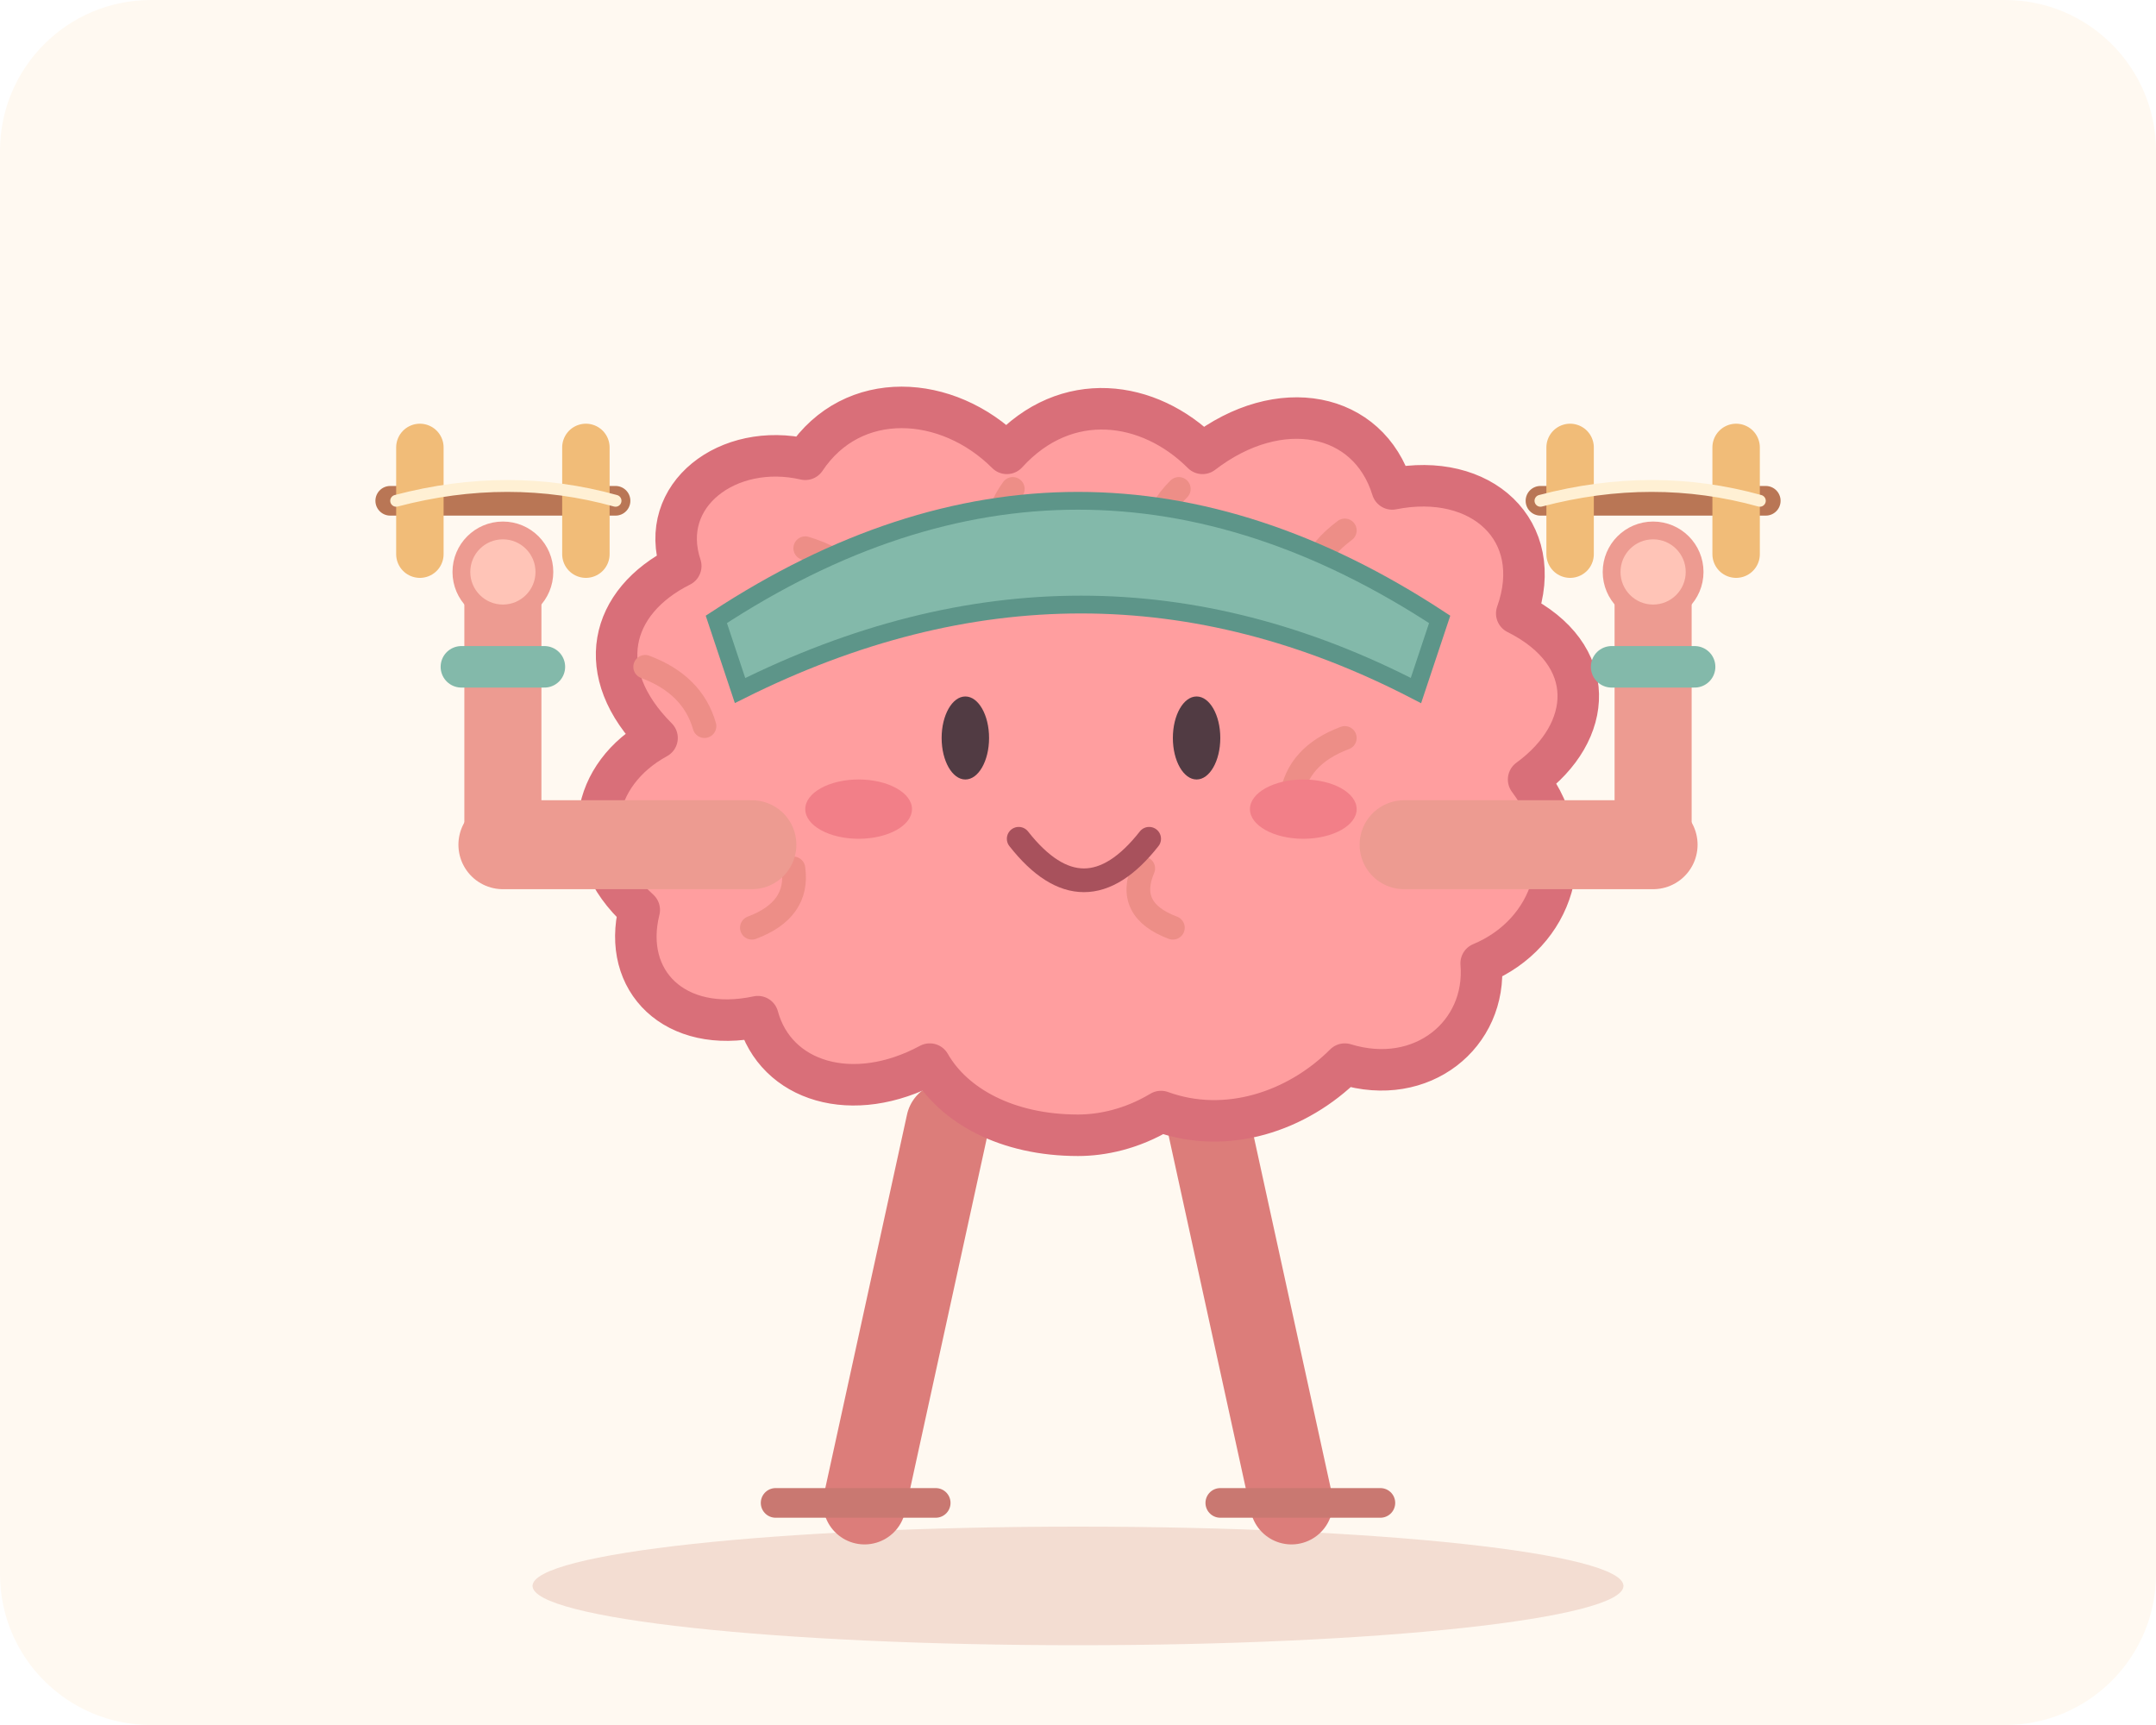
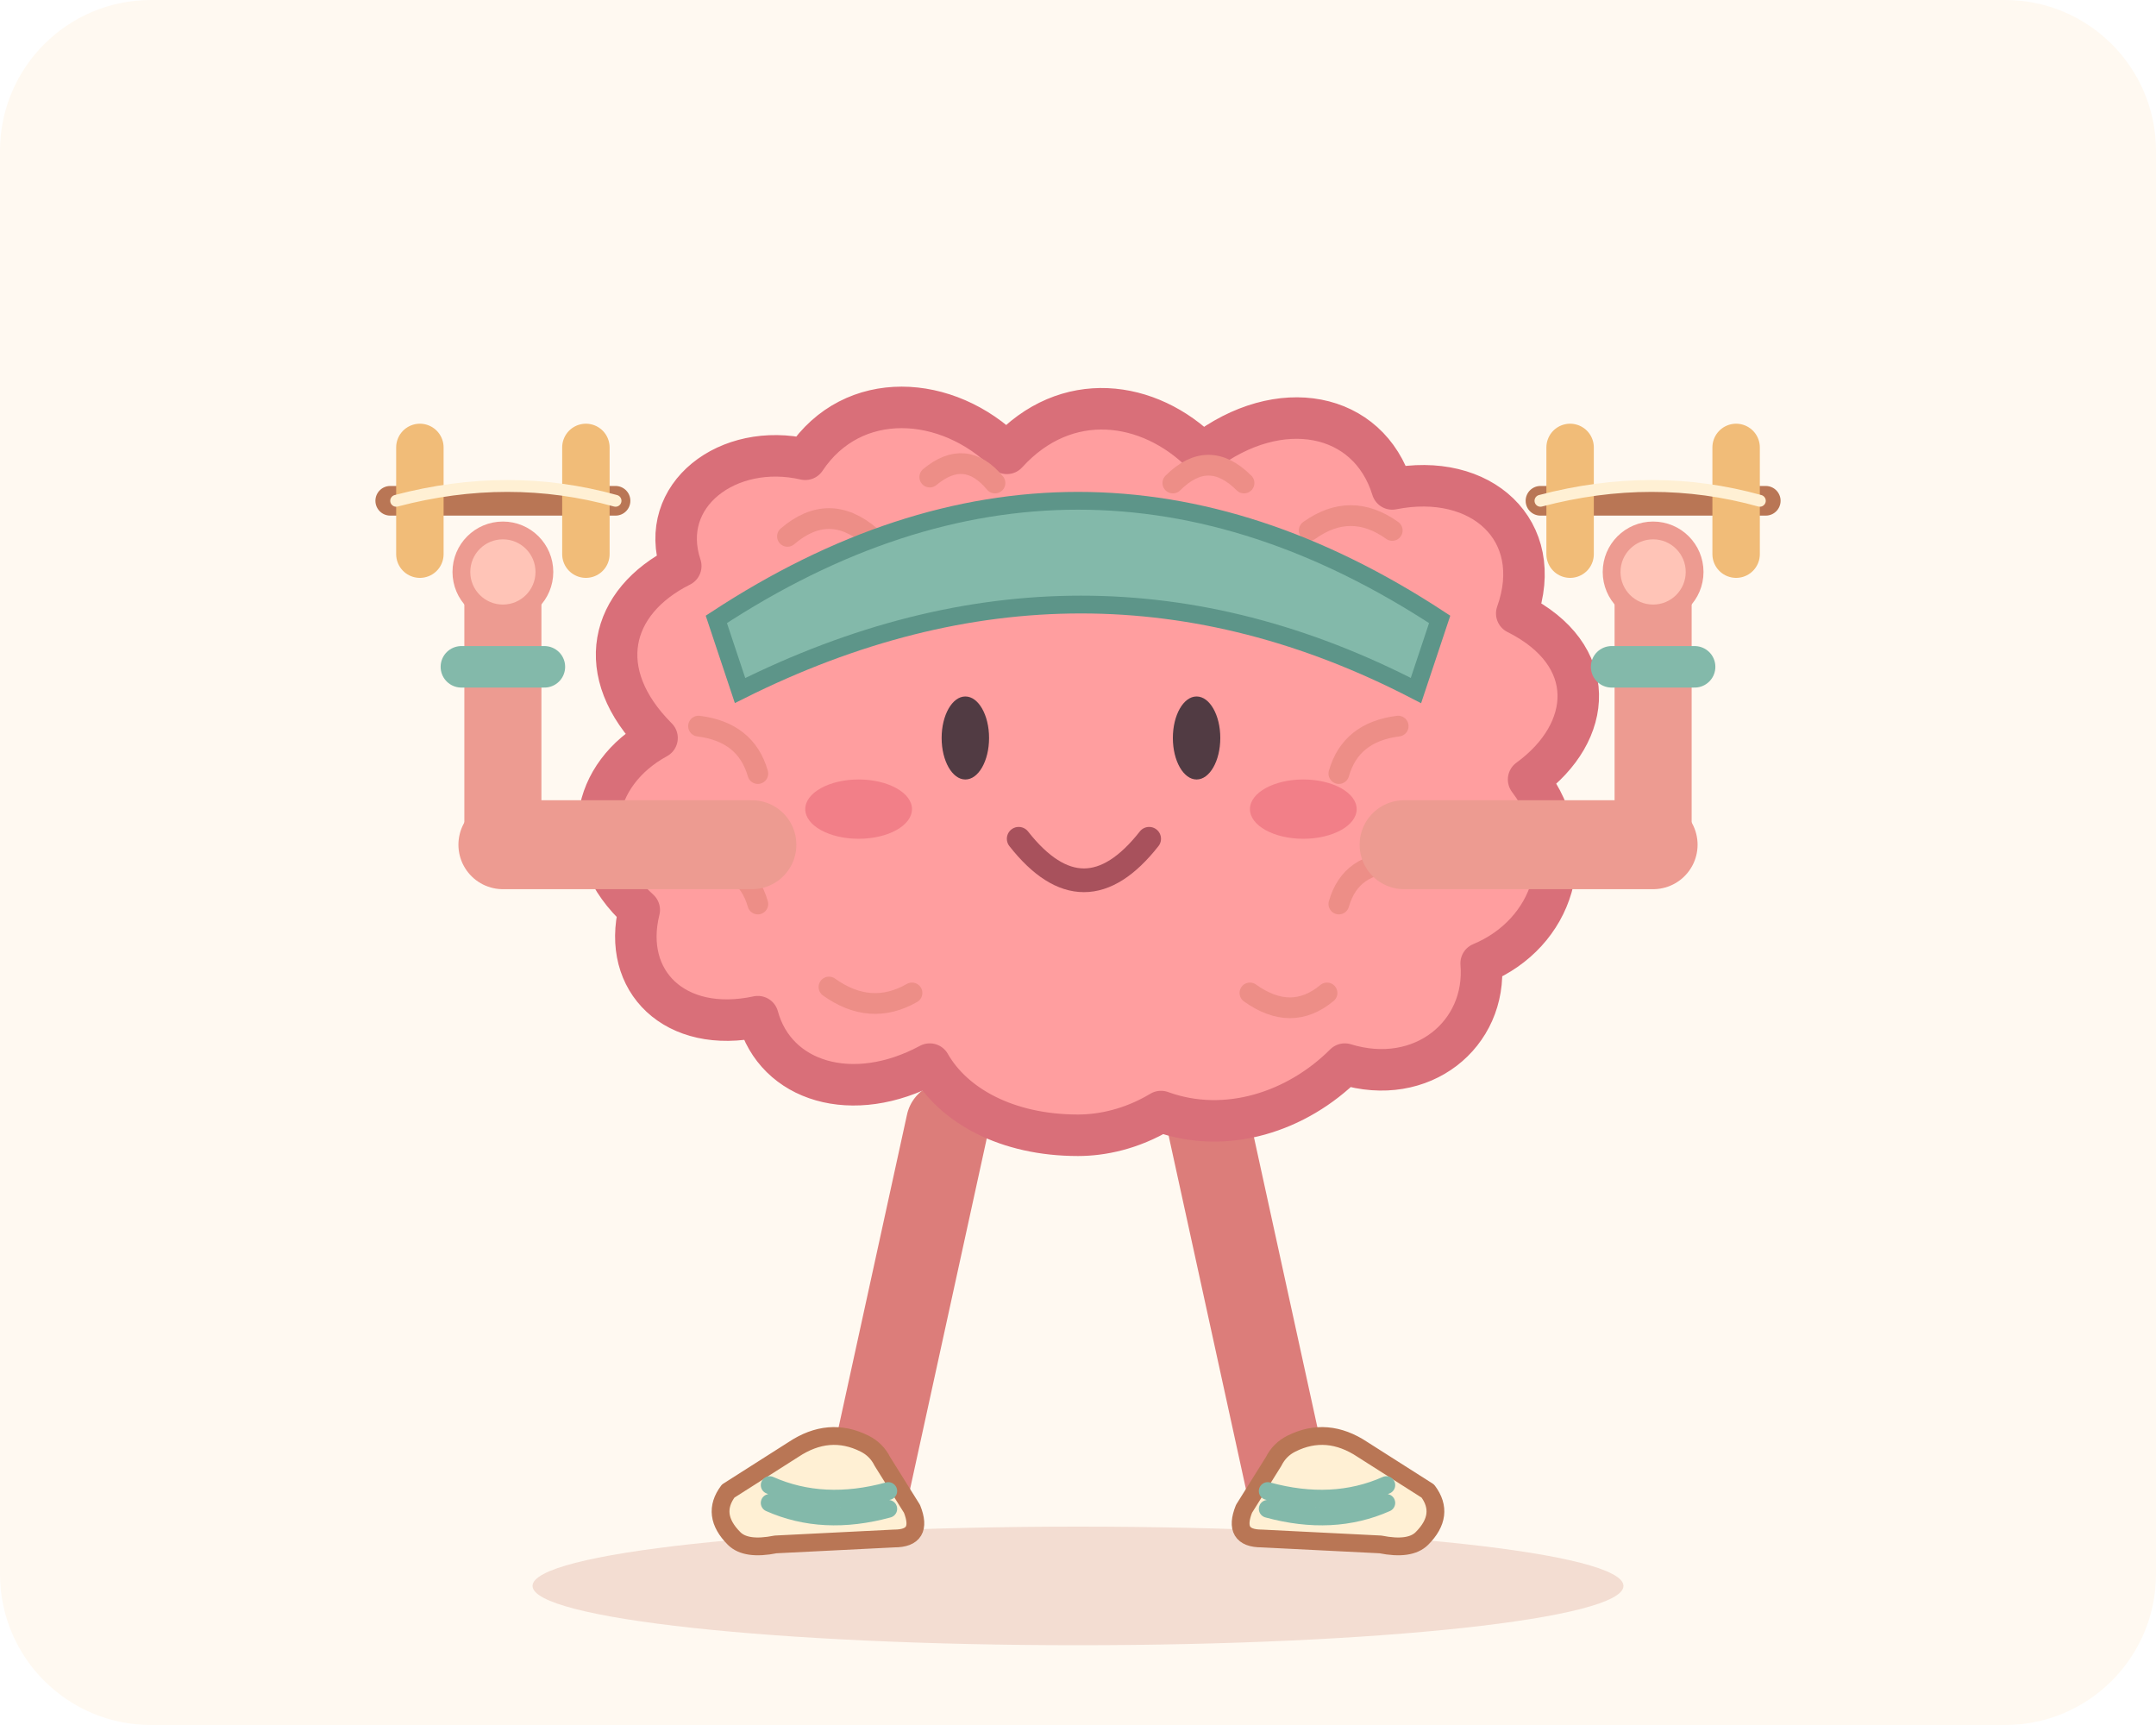
<svg xmlns="http://www.w3.org/2000/svg" viewBox="0 0 400 320" role="img" aria-labelledby="title desc">
  <style>
    .upperL,.upperR,.foreL,.foreR{transform-box:view-box}
    .upperL{transform-origin:145px 157px;animation:raiseL 1.7s ease-in-out infinite}.upperR{transform-origin:255px 157px;animation:raiseR 1.7s ease-in-out infinite}
    .foreL{transform-origin:103px 157px;animation:foreL 1.7s ease-in-out infinite}.foreR{transform-origin:297px 157px;animation:foreR 1.7s ease-in-out infinite}
    .body{transform-box:fill-box;transform-origin:center;animation:bob 1.7s ease-in-out infinite}
    @keyframes raiseL{0%,100%{transform:rotate(0)}48%,66%{transform:rotate(90deg)}}@keyframes raiseR{0%,100%{transform:rotate(0)}48%,66%{transform:rotate(-90deg)}}
    @keyframes foreL{0%,100%{transform:rotate(0)}48%,66%{transform:rotate(-90deg)}}@keyframes foreR{0%,100%{transform:rotate(0)}48%,66%{transform:rotate(90deg)}}
    @keyframes bob{50%{transform:translateY(-2px) rotate(.5deg)}}
    @media(prefers-reduced-motion:reduce){.upperL,.upperR,.foreL,.foreR,.body{animation:none}}
  </style>
  <rect width="400" height="320" rx="28" fill="#fff9f1" />
  <g transform="translate(200 160) scale(1.1) translate(-200 -160)">
    <ellipse cx="200" cy="282" rx="92" ry="10" fill="#f3ddd2" />
    <g class="body">
      <path d="M178 204l-14 64m58-64 14 64" fill="none" stroke="#dc7d7a" stroke-width="14" stroke-linecap="round" />
-       <path d="M149 268h27m48 0h27" stroke="#c97871" stroke-width="5" stroke-linecap="round" />
+       <g stroke-linejoin="round">
+         <path d="M164 258Q158 255 152 259L141 266Q138 270 142 274Q144 276 149 275L169 274Q174 274 172 269L167 261Q166 259 164 258Z" fill="#fff0d4" stroke="#b97655" stroke-width="3" />
+         <path d="M148 265q9 4 20 1m-20 2q9 4 20 1" fill="none" stroke="#83b9aa" stroke-width="3" stroke-linecap="round" />
+         <g transform="translate(400 0) scale(-1 1)">
+           <path d="M164 258Q158 255 152 259L141 266Q138 270 142 274Q144 276 149 275L169 274Q174 274 172 269L167 261Q166 259 164 258Z" fill="#fff0d4" stroke="#b97655" stroke-width="3" />
+           <path d="M148 265q9 4 20 1m-20 2q9 4 20 1" fill="none" stroke="#83b9aa" stroke-width="3" stroke-linecap="round" />
+         </g>
+       </g>
      <path d="M200 206C188 206 179 201 175 194 162 201 149 197 146 186 132 189 123 180 126 168 115 158 118 145 129 139 118 128 121 116 133 110 129 98 141 89 154 92 162 80 178 81 188 91 198 80 212 82 221 91 234 81 249 84 253 97 268 94 279 104 274 118 288 125 287 138 276 146 285 158 280 172 268 177 269 189 258 198 245 194 237 202 225 206 214 202 209 205 204 206 200 206Z" fill="#ff9e9f" stroke="#d96f79" stroke-width="7" stroke-linejoin="round" />
-       <path d="M154 107q10 3 13 12m22-22q-5 7-1 14m29-14q-7 7-1 14m29-7q-8 6-5 13m-113 10q8 3 10 10m108 2q-8 3-9 10m-91 22q8-3 7-10m64 10q-8-3-5-10" fill="none" stroke="#ed8e87" stroke-width="4" stroke-linecap="round" stroke-linejoin="round" />
+       <path d="M151 105q7-6 14 0M175 95q6-5 11 1M216 96q6-6 12 0M239 104q7-5 14 0M136 137q8 1 10 8M136 160q8 0 10 7M254 137q-8 1-10 8M254 160q-8 0-10 7M158 181q7 5 14 1M229 182q7 5 13 0" fill="none" stroke="#ed8e87" stroke-width="3.5" stroke-linecap="round" stroke-linejoin="round" />
      <ellipse cx="181" cy="139" rx="4" ry="7" fill="#513b43" />
      <ellipse cx="220" cy="139" rx="4" ry="7" fill="#513b43" />
      <ellipse cx="163" cy="151" rx="9" ry="5" fill="#f27f88" />
      <ellipse cx="238" cy="151" rx="9" ry="5" fill="#f27f88" />
      <path d="M190 156q11 14 22 0" fill="none" stroke="#a8515c" stroke-width="4" stroke-linecap="round" />
      <path d="M139 119q61-40 122 0l-4 12q-56-29-114 0z" fill="#83b9aa" stroke="#5d9589" stroke-width="3" />
    </g>
    <g class="upperL" fill="none" stroke="#ed9b91" stroke-width="15" stroke-linecap="round">
      <path d="M145 157h-42" />
      <g class="foreL" stroke-width="13">
        <path d="M103 157v-43" />
        <path d="M96 127h14" stroke="#83b9aa" stroke-width="7" />
        <circle cx="103" cy="111" r="7" fill="#ffc4b7" stroke-width="3" />
        <path d="M84 99h38" stroke="#b97655" stroke-width="5" />
        <path d="M89 90v18m28-18v18" stroke="#f1bc78" stroke-width="8" />
        <path d="M85 99q19-5 37 0" stroke="#fff0d4" stroke-width="2" />
      </g>
    </g>
    <g class="upperR" fill="none" stroke="#ed9b91" stroke-width="15" stroke-linecap="round">
      <path d="M255 157h42" />
      <g class="foreR" stroke-width="13">
        <path d="M297 157v-43" />
        <path d="M290 127h14" stroke="#83b9aa" stroke-width="7" />
        <circle cx="297" cy="111" r="7" fill="#ffc4b7" stroke-width="3" />
        <path d="M278 99h38" stroke="#b97655" stroke-width="5" />
        <path d="M283 90v18m28-18v18" stroke="#f1bc78" stroke-width="8" />
        <path d="M278 99q19-5 37 0" stroke="#fff0d4" stroke-width="2" />
      </g>
    </g>
  </g>
</svg>
